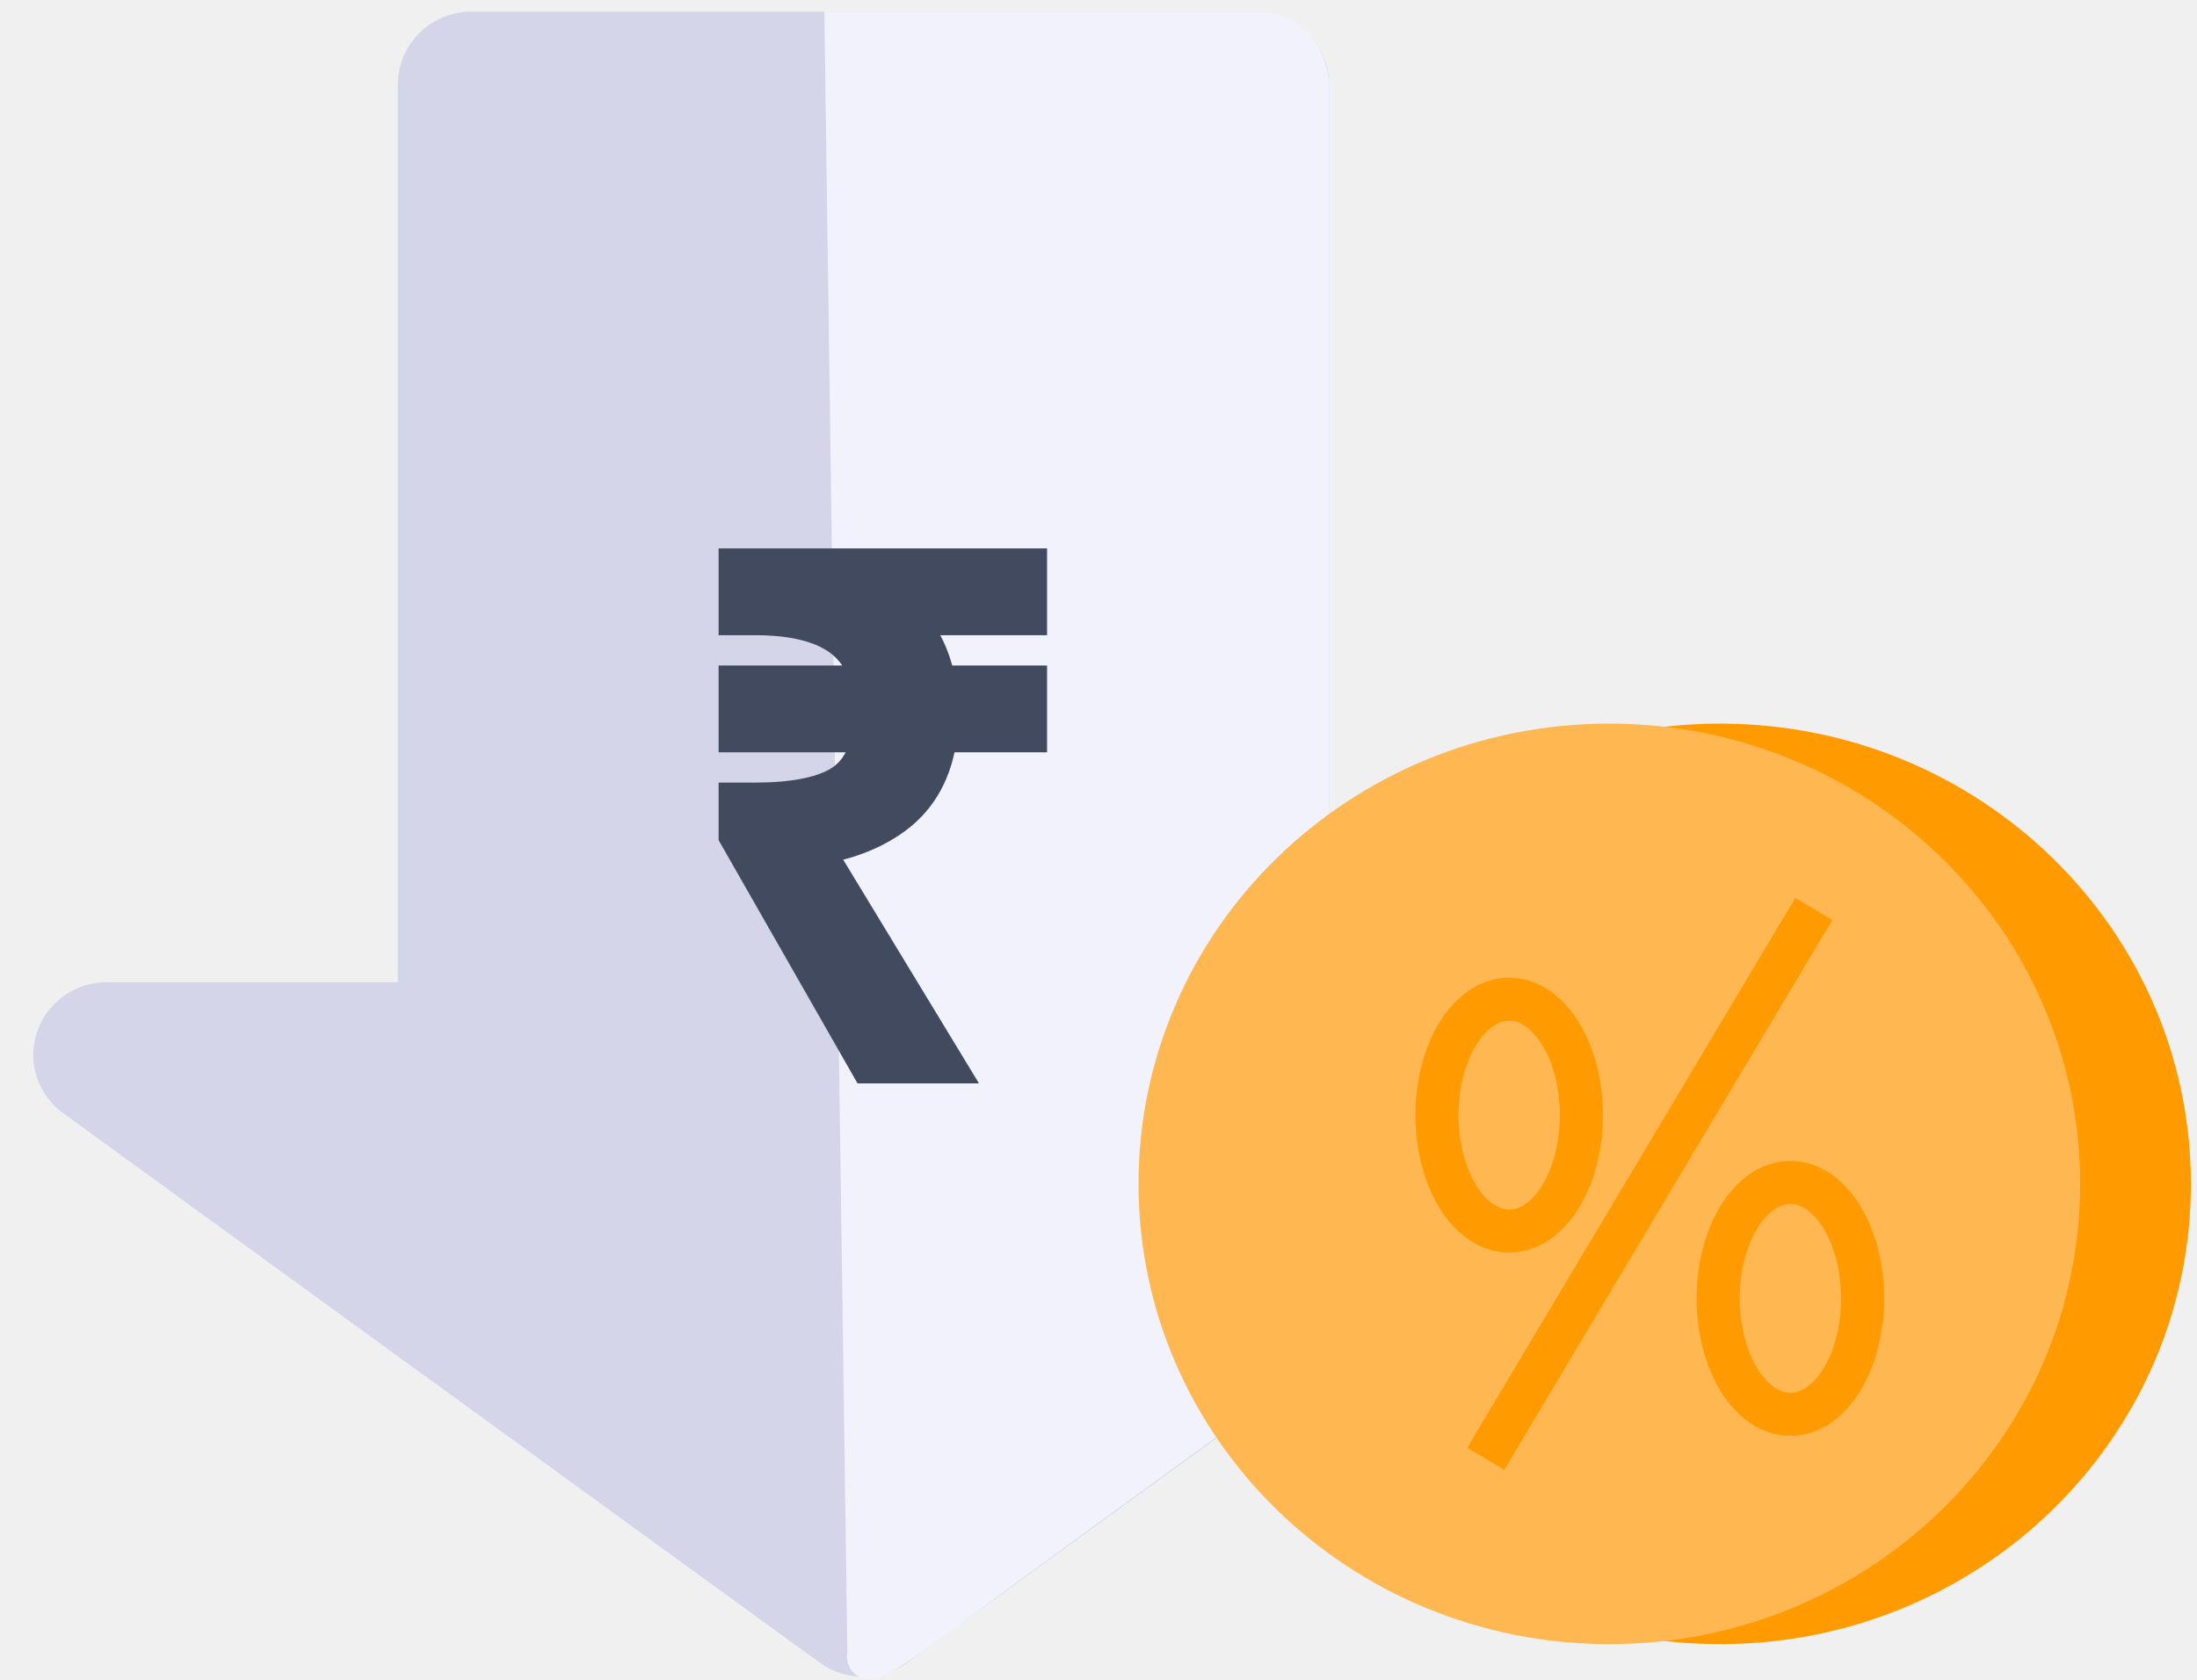
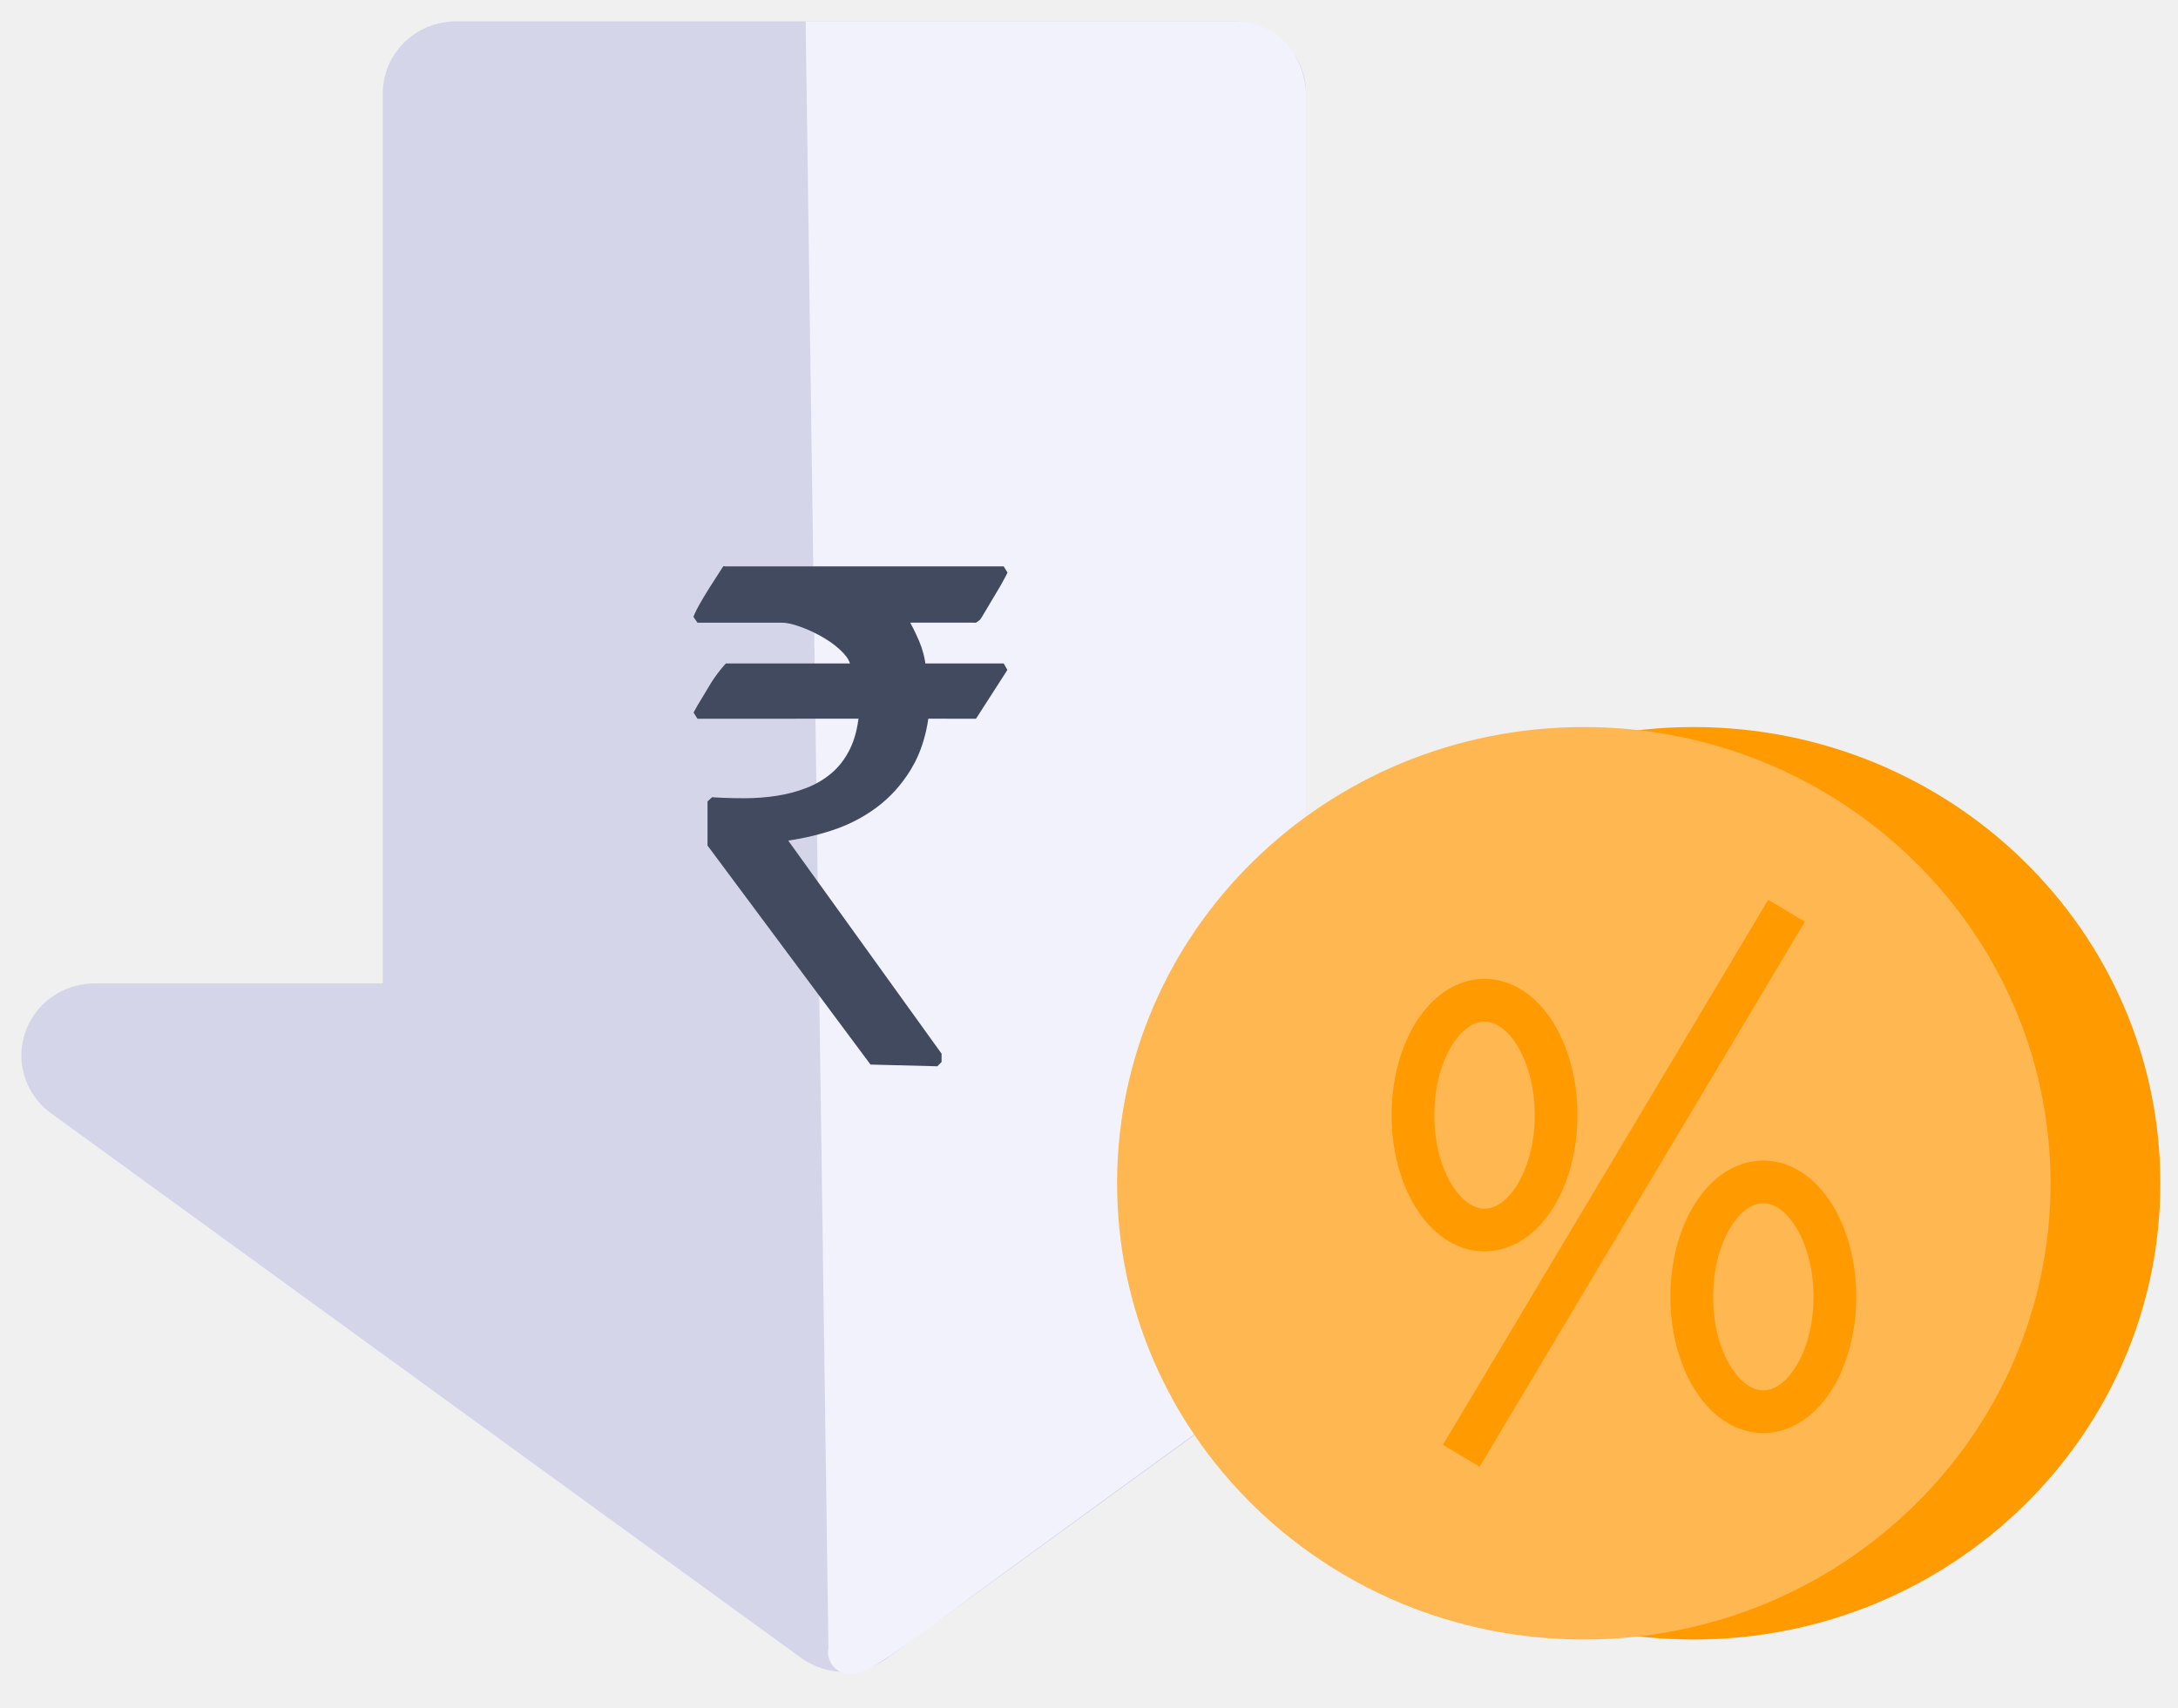
- <svg xmlns="http://www.w3.org/2000/svg" xmlns:xlink="http://www.w3.org/1999/xlink" width="51" height="39" viewBox="0 0 51 39">
+ <svg xmlns="http://www.w3.org/2000/svg" xmlns:xlink="http://www.w3.org/1999/xlink" width="51px" height="40px" viewBox="0 0 51 40" version="1.1">
  <defs>
-     <path d="M1.213 0A1.2 1.2 0 0 0 0 1.186v21.359c0 .647.329 1.174.733 1.174h19.152c.405 0 .734-.527.734-1.174V1.185C20.62.532 20.076 0 19.406 0H1.213z" id="3ylukkgyba" />
-     <path d="M1.213 0A1.2 1.2 0 0 0 0 1.186c0 .375.182.728.489.952l17.56 12.754a1.234 1.234 0 0 0 1.446 0L37.054 2.138a1.17 1.17 0 0 0 .25-1.66c-.228-.3-.59-.478-.973-.478H1.213z" id="4c4iyu0quc" />
+     <path d="M1.213,0 C0.542,0 0,0.531 0,1.186 L0,1.186 L0,22.545 C0,23.192 0.329,23.719 0.733,23.719 L0.733,23.719 L19.885,23.719 C20.29,23.719 20.619,23.192 20.619,22.545 L20.619,22.545 L20.619,1.186 C20.619,0.531 20.076,0 19.406,0 L19.406,0 L1.213,0 Z" id="path-1" />
+     <path d="M1.213,0 C0.542,0 0,0.531 0,1.186 L0,1.186 C0,1.561 0.182,1.914 0.489,2.138 L0.489,2.138 L18.049,14.892 C18.477,15.204 19.067,15.204 19.495,14.892 L19.495,14.892 L37.054,2.138 C37.591,1.748 37.704,1.004 37.305,0.478 L37.305,0.478 C37.076,0.178 36.714,0 36.331,0 L36.331,0 L1.213,0 Z" id="path-3" />
  </defs>
-   <g fill="none" fill-rule="evenodd">
-     <g transform="translate(9.733 .771)">
-       <mask id="s2tlb06v4b" fill="#fff">
-         <use xlink:href="#3ylukkgyba" />
-       </mask>
-       <path fill="#D5D5EA" mask="url(#s2tlb06v4b)" d="M-1.213 24.905h23.045v-26.09H-1.213z" />
-       <path stroke="#D5D5EA" mask="url(#s2tlb06v4b)" d="M-1.213 24.905h23.045v-26.09H-1.213z" />
-       <path stroke="#D5D5EA" mask="url(#s2tlb06v4b)" d="M0 23.719h20.62V0H0z" />
-     </g>
-     <path d="M10.466 24.49c-.405 0-.732-.525-.732-1.174V1.957A1.2 1.2 0 0 1 10.947.771H29.14c.67 0 1.213.532 1.213 1.186v21.359c0 .649-.329 1.174-.734 1.174H10.466z" stroke="#D5D5EA" />
-     <g transform="translate(1.271 23.304)">
-       <mask id="zrmy7g4ejd" fill="#fff">
-         <use xlink:href="#4c4iyu0quc" />
-       </mask>
-       <path fill="#D5D5EA" mask="url(#zrmy7g4ejd)" d="M-1.213 16.39h39.997V-1.186H-1.213z" />
-       <path stroke="#D5D5EA" stroke-width="3" mask="url(#zrmy7g4ejd)" d="M-1.213 16.39h39.997V-1.186H-1.213z" />
-     </g>
-     <path d="m20.766 38.196 17.559-12.754c.537-.391.65-1.133.25-1.659a1.22 1.22 0 0 0-.973-.479H2.484a1.2 1.2 0 0 0-1.213 1.186c0 .375.181.728.49.952l17.558 12.754c.43.312 1.018.312 1.447 0z" stroke="#D5D5EA" />
-     <path d="m19.643.771.528 37.659s-.29.467 2.054-1.294c2.116-1.588 16.1-11.694 16.1-11.694s1.73-1.144 0-2.138l-7.972.012V1.957S30.318.771 29.14.771h-9.497z" stroke="#F2F2FD" fill="#F2F2FD" />
-     <text stroke="#424A60" fill="#424A60" fill-rule="nonzero" font-family="Helvetica" font-size="16" transform="translate(1.271 .771)">
-       <tspan x="14.643" y="23.882">₹</tspan>
-     </text>
-     <g transform="translate(26.429 16.8)">
-       <ellipse fill="#FF9B00" cx="13.5" cy="10.686" rx="10.929" ry="10.686" />
-       <ellipse fill="#FFB751" cx="10.929" cy="10.686" rx="10.929" ry="10.686" />
-       <ellipse stroke="#FF9B00" cx="8.604" cy="9.09" rx="1.676" ry="2.691" />
-       <ellipse stroke="#FF9B00" cx="15.132" cy="13.345" rx="1.676" ry="2.691" />
-       <path stroke="#FF9B00" d="M15.676 4.303 8.06 17.068" />
+   <g id="Encash_3.0" stroke="none" stroke-width="1" fill="none" fill-rule="evenodd">
+     <g id="low-interesy-copy" transform="translate(1, 1)">
+       <g>
+         <g id="Group-19">
+           <g id="Group-5" transform="translate(8.462308, 0)">
+             <mask id="mask-2" fill="white">
+               <use xlink:href="#path-1" />
+             </mask>
+             <g id="Clip-2" />
+             <polygon id="Fill-1" fill="#D5D5EA" mask="url(#mask-2)" points="-1.213 24.905 21.832 24.905 21.832 -1.186 -1.213 -1.186" />
+             <polygon id="Stroke-3" stroke="#D5D5EA" mask="url(#mask-2)" points="-1.213 24.905 21.832 24.905 21.832 -1.186 -1.213 -1.186" />
+             <polygon id="Stroke-4" stroke="#D5D5EA" mask="url(#mask-2)" points="0 23.719 20.619 23.719 20.619 0 0 0" />
+           </g>
+           <path d="M9.195,23.719 C8.79,23.719 8.463,23.193 8.463,22.545 L8.463,1.186 C8.463,0.531 9.005,0 9.675,0 L27.869,0 C28.538,0 29.082,0.531 29.082,1.186 L29.082,22.545 C29.082,23.193 28.753,23.719 28.348,23.719 L9.195,23.719 Z" id="Stroke-6" stroke="#D5D5EA" />
+           <g id="Group-11" transform="translate(0, 22.53273)">
+             <mask id="mask-4" fill="white">
+               <use xlink:href="#path-3" />
+             </mask>
+             <g id="Clip-9" />
+             <polygon id="Fill-8" fill="#D5D5EA" mask="url(#mask-4)" points="-1.213 16.39 38.784 16.39 38.784 -1.186 -1.213 -1.186" />
+             <polygon id="Stroke-10" stroke="#D5D5EA" stroke-width="3" mask="url(#mask-4)" points="-1.213 16.39 38.784 16.39 38.784 -1.186 -1.213 -1.186" />
+           </g>
+           <g id="Group-18" transform="translate(0.000243, 0)">
+             <path d="M19.495,37.424 L37.054,24.671 C37.591,24.28 37.704,23.537 37.304,23.012 C37.076,22.711 36.714,22.533 36.331,22.533 L1.213,22.533 C0.542,22.533 0,23.064 0,23.719 C0,24.093 0.181,24.447 0.489,24.671 L18.048,37.424 C18.477,37.736 19.065,37.736 19.495,37.424 Z" id="Stroke-12" stroke="#D5D5EA" />
+             <path d="M18.372,0 L18.899,37.658 C18.899,37.658 18.609,38.125 20.954,36.364 C23.069,34.776 37.054,24.671 37.054,24.671 C37.054,24.671 38.785,23.527 37.054,22.533 L29.081,22.545 L29.081,1.186 C29.081,1.186 29.046,0 27.869,0 L18.372,0 Z" id="Fill-14" stroke="#F2F2FD" fill="#F2F2FD" />
+           </g>
+         </g>
+         <path d="M15.606,12.777 C15.527,12.901 15.452,13.027 15.381,13.153 C15.326,13.25 15.286,13.329 15.259,13.392 L15.238,13.448 L15.331,13.584 L17.308,13.584 C17.419,13.584 17.567,13.616 17.75,13.683 C17.937,13.751 18.12,13.838 18.3,13.945 C18.477,14.049 18.627,14.167 18.75,14.298 L18.812,14.371 C18.849,14.418 18.875,14.465 18.893,14.51 L18.902,14.539 L15.995,14.54 C15.836,14.718 15.737,14.859 15.656,14.986 L15.326,15.534 L15.241,15.69 L15.331,15.834 L19.102,15.833 L19.114,15.724 C19.084,16.046 19.013,16.319 18.902,16.545 C18.79,16.77 18.649,16.956 18.477,17.103 C18.303,17.252 18.107,17.368 17.889,17.453 C17.666,17.539 17.432,17.601 17.187,17.639 C16.939,17.677 16.687,17.696 16.429,17.696 C16.255,17.696 16.085,17.693 15.919,17.686 L15.672,17.673 L15.567,17.773 L15.567,18.804 L19.384,23.934 L20.948,23.974 L21.048,23.874 L21.048,23.679 L17.49,18.734 L17.458,18.685 L17.304,18.708 C17.706,18.66 18.098,18.574 18.479,18.45 C18.864,18.324 19.214,18.145 19.527,17.911 C19.842,17.677 20.109,17.382 20.326,17.028 L20.429,16.844 C20.558,16.59 20.652,16.305 20.712,15.988 L20.738,15.833 L21.854,15.834 L22.589,14.691 L22.503,14.54 L20.668,14.539 L20.68,14.63 C20.659,14.416 20.605,14.21 20.521,14.011 L20.433,13.817 L20.386,13.721 L20.314,13.583 L21.854,13.584 L21.93,13.531 C21.939,13.525 21.945,13.519 21.951,13.512 L21.99,13.454 L22.433,12.71 L22.549,12.497 L22.592,12.411 L22.503,12.266 L15.995,12.266 L15.977,12.264 L15.954,12.259 C15.945,12.258 15.937,12.265 15.917,12.292 L15.606,12.777 Z" id="₹" fill="#424A60" fill-rule="nonzero" />
+       </g>
+       <g id="Group-3" transform="translate(25.15747, 16.02857)">
+         <g id="Group">
+           <ellipse id="Oval-Copy" fill="#FF9B00" cx="13.5" cy="10.686" rx="10.929" ry="10.686" />
+           <ellipse id="Oval" fill="#FFB751" cx="10.929" cy="10.686" rx="10.929" ry="10.686" />
+         </g>
+         <ellipse id="Oval" stroke="#FF9B00" cx="8.604" cy="9.09" rx="1.676" ry="2.691" />
+         <ellipse id="Oval-Copy" stroke="#FF9B00" cx="15.132" cy="13.345" rx="1.676" ry="2.691" />
+         <line x1="15.676" y1="4.303" x2="8.06" y2="17.068" id="Path-2" stroke="#FF9B00" />
+       </g>
    </g>
  </g>
</svg>
